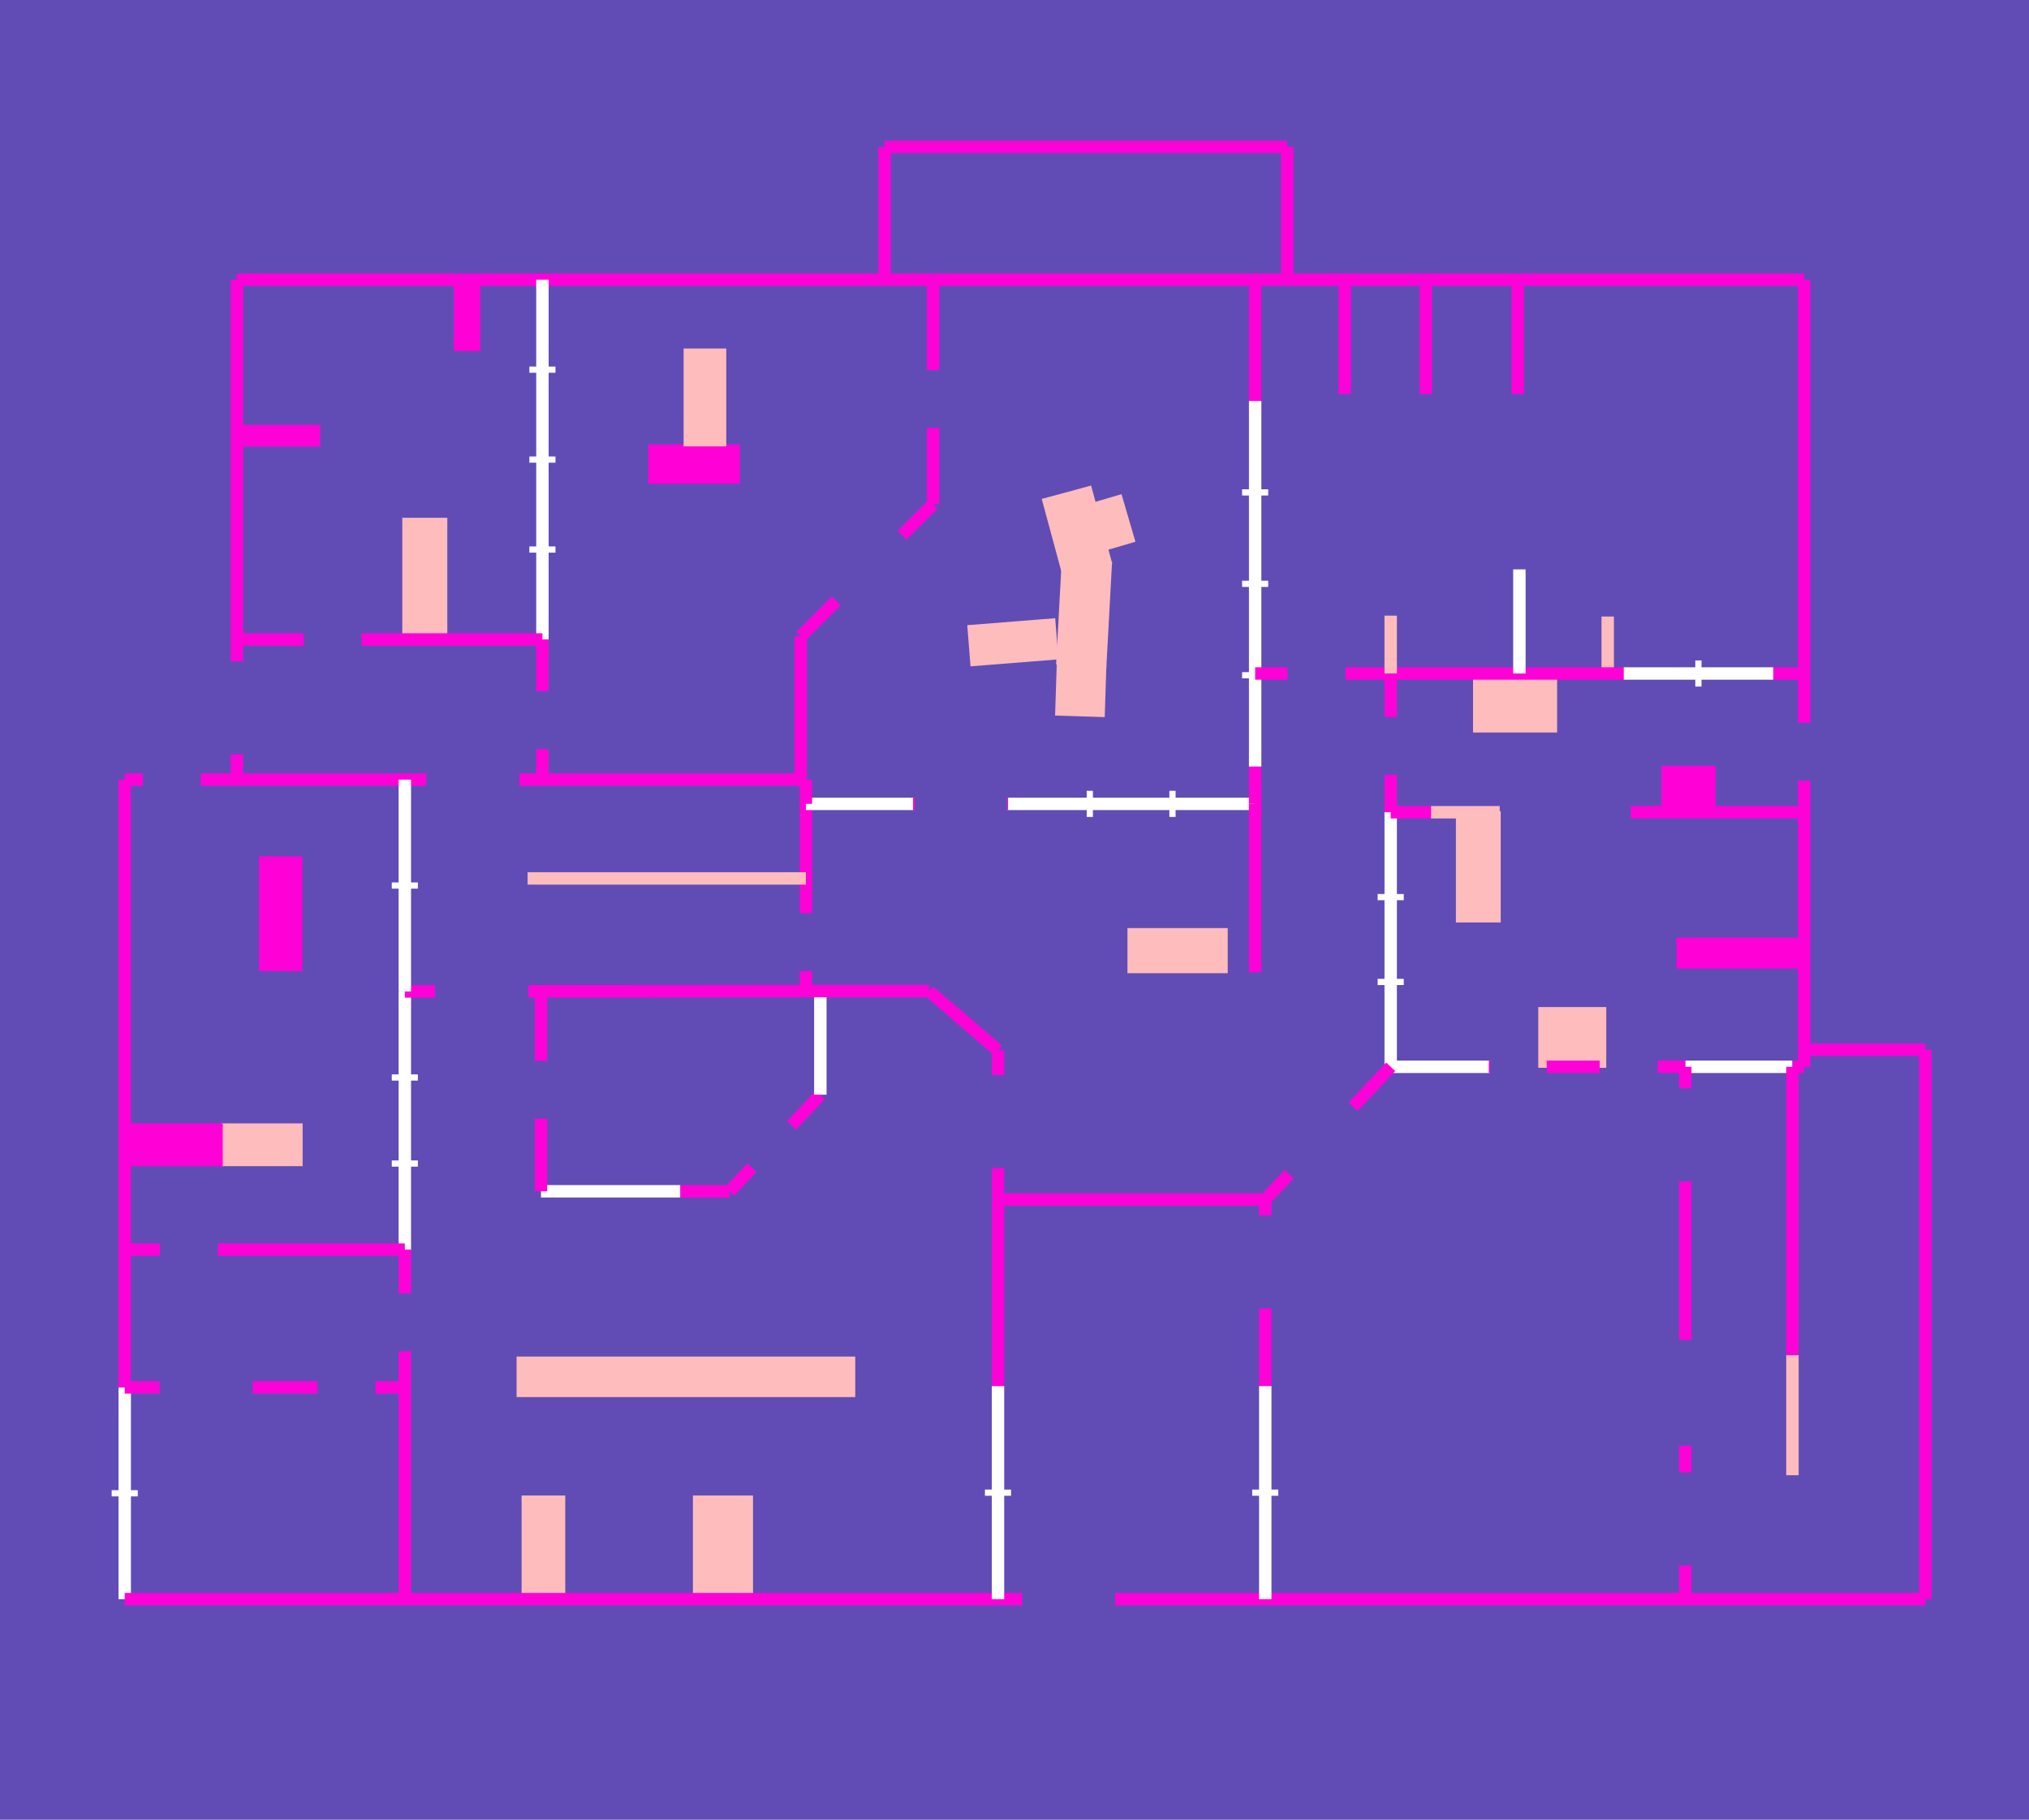
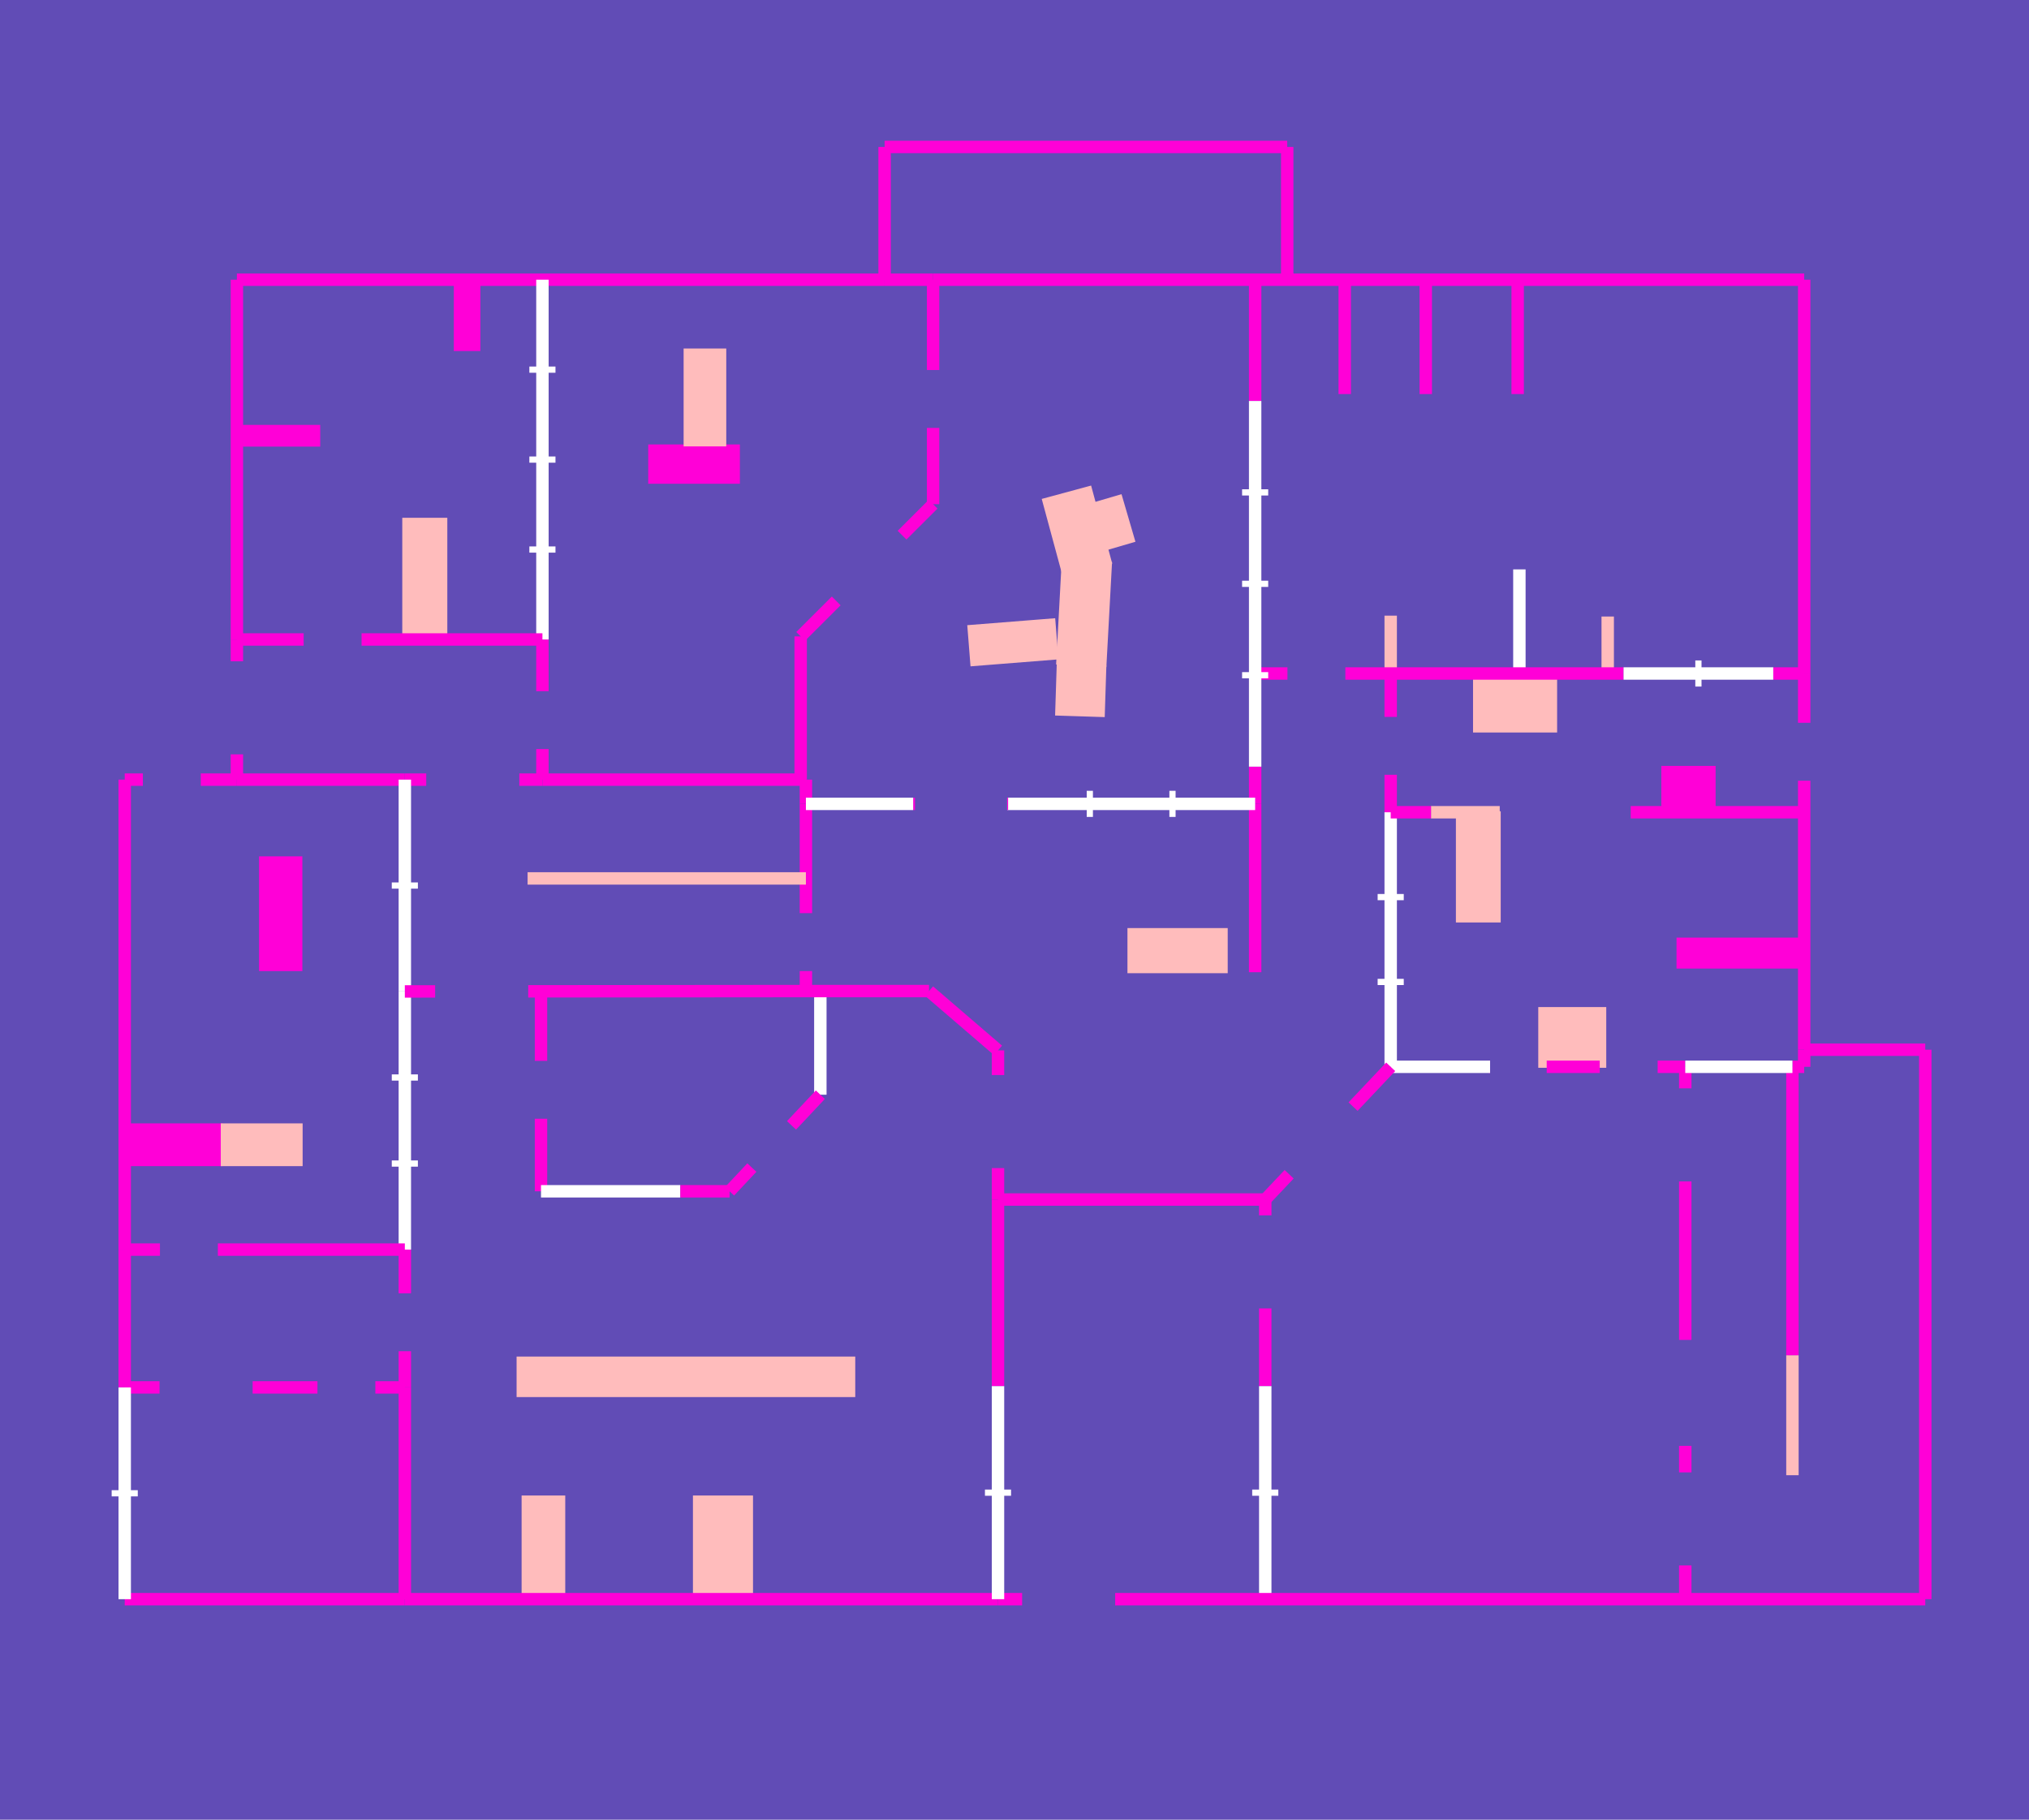
<svg xmlns="http://www.w3.org/2000/svg" viewBox="-377 -377 777 697">
  <rect fill="#614CB6" height="697" width="777" x="-377" y="-377" />
+   <path d="M-4.996,122.172 L-6.187,137.188 L26.738,139.799 L27.929,124.783 z" fill="#FFBCBC" stroke="#FFBCBC" stroke-width="0.75" transform="scale(1, -1)" />
+   <path d="M237.735,-9.118 L212.451,-9.118 L212.451,-31.624 L237.735,-31.624 z" fill="#FFBCBC" stroke="#FFBCBC" stroke-width="0.75" transform="scale(1, -1)" />
+   <path d="M180.909,24.038 L197.318,24.038 L197.318,65.878 L180.909,65.878 z" fill="#FFBCBC" stroke="#FFBCBC" stroke-width="0.75" transform="scale(1, -1)" />
+   <path d="M57.347,169.74 L41.021,164.968 L35.905,182.47 L52.231,187.242 z" fill="#FFBCBC" stroke="#FFBCBC" stroke-width="0.75" transform="scale(1, -1)" />
+   <path d="M-178.797,-142.984 L-49.859,-142.984 L-49.859,-157.753 L-178.797,-157.753 z" fill="#FFBCBC" stroke="#FFBCBC" stroke-width="0.75" transform="scale(1, -1)" />
+   <path d="M-128.392,206.386 L-94.039,206.386 L-94.039,192.075 L-128.392,192.075 z" fill="#FF00D7" stroke="#FF00D7" stroke-width="0.75" transform="scale(1, -1)" />
+   <path d="M-99.254,206.386 L-114.834,206.386 L-114.834,243.13 L-99.254,243.13 z" fill="#FFBCBC" stroke="#FFBCBC" stroke-width="0.75" transform="scale(1, -1)" />
+   <path d="M22.388,185.631 L40.575,190.551 L48.464,161.39 L30.277,156.47 z" fill="#FFBCBC" stroke="#FFBCBC" stroke-width="0.75" transform="scale(1, -1)" />
+   <path d="M-193.416,269.863 L-202.838,269.863 L-202.838,242.925 L-193.416,242.925 z" fill="#FF00D7" stroke="#FF00D7" stroke-width="0.75" transform="scale(1, -1)" />
+   <path d="M48.464,161.39 L46.319,121.838 L27.826,122.841 L29.971,162.393 z" fill="#FFBCBC" stroke="#FFBCBC" stroke-width="0.75" transform="scale(1, -1)" />
+   <path d="M-261.587,5.419 L-277.423,5.419 L-277.423,48.611 L-261.587,48.611 z" fill="#FF00D7" stroke="#FF00D7" stroke-width="0.75" transform="scale(1, -1)" />
+   <path d="M218.917,119.027 L187.47,119.027 L187.47,96.802 L218.917,96.802 z" fill="#FFBCBC" stroke="#FFBCBC" stroke-width="0.75" transform="scale(1, -1)" />
+   <path d="M-286.286,206.316 L-254.744,206.316 L-254.744,213.869 L-286.286,213.869 z" fill="#FF00D7" stroke="#FF00D7" stroke-width="0.75" transform="scale(1, -1)" />
+   <path d="M-160.915,-196.204 L-176.877,-196.204 L-176.877,-235.539 L-160.915,-235.539 z" fill="#FFBCBC" stroke="#FFBCBC" stroke-width="0.75" transform="scale(1, -1)" />
  <path d="M265.394,17.485 L313.915,17.485 L313.915,6.38 L265.394,6.38 z" fill="#FF00D7" stroke="#FF00D7" stroke-width="0.75" transform="scale(1, -1)" />
-   <path d="M-193.416,269.863 L-202.838,269.863 L-202.838,242.925 L-193.416,242.925 z" fill="#FF00D7" stroke="#FF00D7" stroke-width="0.75" transform="scale(1, -1)" />
+   <path d="M55.131,21.139 L92.773,21.139 L92.773,4.603 L55.131,4.603 z" fill="#FFBCBC" stroke="#FFBCBC" stroke-width="0.75" transform="scale(1, -1)" />
  <path d="M259.569,65.878 L279.616,65.878 L279.616,83.256 L259.569,83.256 z" fill="#FF00D7" stroke="#FF00D7" stroke-width="0.75" transform="scale(1, -1)" />
-   <path d="M-128.392,206.386 L-94.039,206.386 L-94.039,192.075 L-128.392,192.075 z" fill="#FF00D7" stroke="#FF00D7" stroke-width="0.75" transform="scale(1, -1)" />
-   <path d="M-4.996,122.172 L-6.187,137.188 L26.738,139.799 L27.929,124.783 z" fill="#FFBCBC" stroke="#FFBCBC" stroke-width="0.75" transform="scale(1, -1)" />
-   <path d="M218.917,119.027 L187.47,119.027 L187.47,96.802 L218.917,96.802 z" fill="#FFBCBC" stroke="#FFBCBC" stroke-width="0.75" transform="scale(1, -1)" />
-   <path d="M-89.014,-196.204 L-111.264,-196.204 L-111.264,-235.539 L-89.014,-235.539 z" fill="#FFBCBC" stroke="#FFBCBC" stroke-width="0.75" transform="scale(1, -1)" />
-   <path d="M-292.08,-53.668 L-261.484,-53.668 L-261.484,-69.298 L-292.08,-69.298 z" fill="#FFBCBC" stroke="#FFBCBC" stroke-width="0.75" transform="scale(1, -1)" />
-   <path d="M-178.797,-142.984 L-49.859,-142.984 L-49.859,-157.753 L-178.797,-157.753 z" fill="#FFBCBC" stroke="#FFBCBC" stroke-width="0.75" transform="scale(1, -1)" />
-   <path d="M-286.286,206.316 L-254.744,206.316 L-254.744,213.869 L-286.286,213.869 z" fill="#FF00D7" stroke="#FF00D7" stroke-width="0.75" transform="scale(1, -1)" />
  <path d="M-329.237,-69.298 L-292.08,-69.298 L-292.08,-53.668 L-329.237,-53.668 z" fill="#FF00D7" stroke="#FF00D7" stroke-width="0.75" transform="scale(1, -1)" />
  <path d="M-222.576,132.058 L-206.076,132.058 L-206.076,178.293 L-222.576,178.293 z" fill="#FFBCBC" stroke="#FFBCBC" stroke-width="0.75" transform="scale(1, -1)" />
-   <path d="M-261.587,5.419 L-277.423,5.419 L-277.423,48.611 L-261.587,48.611 z" fill="#FF00D7" stroke="#FF00D7" stroke-width="0.75" transform="scale(1, -1)" />
-   <path d="M-99.254,206.386 L-114.834,206.386 L-114.834,243.13 L-99.254,243.13 z" fill="#FFBCBC" stroke="#FFBCBC" stroke-width="0.75" transform="scale(1, -1)" />
-   <path d="M237.735,-9.118 L212.451,-9.118 L212.451,-31.624 L237.735,-31.624 z" fill="#FFBCBC" stroke="#FFBCBC" stroke-width="0.75" transform="scale(1, -1)" />
+   <path d="M-89.014,-196.204 L-111.264,-196.204 L-111.264,-235.539 L-89.014,-235.539 z" fill="#FFBCBC" stroke="#FFBCBC" stroke-width="0.75" transform="scale(1, -1)" />
  <path d="M27.433,103.294 L28.047,122.436 L46.298,121.851 L45.685,102.709 z" fill="#FFBCBC" stroke="#FFBCBC" stroke-width="0.75" transform="scale(1, -1)" />
-   <path d="M55.131,21.139 L92.773,21.139 L92.773,4.603 L55.131,4.603 z" fill="#FFBCBC" stroke="#FFBCBC" stroke-width="0.75" transform="scale(1, -1)" />
-   <path d="M48.464,161.39 L46.319,121.838 L27.826,122.841 L29.971,162.393 z" fill="#FFBCBC" stroke="#FFBCBC" stroke-width="0.75" transform="scale(1, -1)" />
-   <path d="M180.909,24.038 L197.318,24.038 L197.318,65.878 L180.909,65.878 z" fill="#FFBCBC" stroke="#FFBCBC" stroke-width="0.75" transform="scale(1, -1)" />
-   <path d="M-160.915,-196.204 L-176.877,-196.204 L-176.877,-235.539 L-160.915,-235.539 z" fill="#FFBCBC" stroke="#FFBCBC" stroke-width="0.75" transform="scale(1, -1)" />
-   <path d="M57.347,169.74 L41.021,164.968 L35.905,182.47 L52.231,187.242 z" fill="#FFBCBC" stroke="#FFBCBC" stroke-width="0.75" transform="scale(1, -1)" />
-   <path d="M22.388,185.631 L40.575,190.551 L48.464,161.39 L30.277,156.47 z" fill="#FFBCBC" stroke="#FFBCBC" stroke-width="0.75" transform="scale(1, -1)" />
+   <path d="M-292.08,-53.668 L-261.484,-53.668 L-261.484,-69.298 L-292.08,-69.298 z" fill="#FFBCBC" stroke="#FFBCBC" stroke-width="0.75" transform="scale(1, -1)" />
+   <path d="M-169.279,132.058 L-169.279,112.259 z" fill="none" stroke="#FF00D7" stroke-width="4.752" transform="scale(1, -1)" />
+   <path d="M-169.279,90.081 L-169.279,78.373 z" fill="none" stroke="#FF00D7" stroke-width="4.752" transform="scale(1, -1)" />
+   <path d="M-70.386,133.239 L-56.777,146.827 z" fill="none" stroke="#FF00D7" stroke-width="4.752" transform="scale(1, -1)" />
+   <path d="M-31.553,172.011 L-19.669,183.876 z" fill="none" stroke="#FF00D7" stroke-width="4.752" transform="scale(1, -1)" />
+   <path d="M302.063,119.027 L313.915,119.027 z" fill="none" stroke="#FF00D7" stroke-width="4.752" transform="scale(1, -1)" />
+   <path d="M103.656,69.09 L103.656,83.346 z" fill="none" stroke="#FF00D7" stroke-width="4.752" transform="scale(1, -1)" />
+   <path d="M-38.241,320.713 L-38.241,269.863 z" fill="none" stroke="#FF00D7" stroke-width="4.752" transform="scale(1, -1)" />
+   <path d="M155.563,-31.624 L155.563,65.878 z" fill="none" stroke="#FFFFFF" stroke-width="4.752" transform="scale(1, -1)" />
+   <path d="M160.563,0.877 L150.563,0.877 z" fill="none" stroke="#FFFFFF" stroke-width="2.376" transform="scale(1, -1)" />
+   <path d="M160.563,33.377 L150.563,33.377 z" fill="none" stroke="#FFFFFF" stroke-width="2.376" transform="scale(1, -1)" />
  <path d="M197.318,65.878 L170.991,65.878 z" fill="none" stroke="#FFBCBC" stroke-width="4.752" transform="scale(1, -1)" />
-   <path d="M-70.386,78.373 L-68.382,78.373 z" fill="none" stroke="#FF00D7" stroke-width="4.752" transform="scale(1, -1)" />
-   <path d="M360.278,-235.539 L50.06,-235.539 z" fill="none" stroke="#FF00D7" stroke-width="4.752" transform="scale(1, -1)" />
-   <path d="M14.417,-235.539 L5.182,-235.539 z" fill="none" stroke="#FF00D7" stroke-width="4.752" transform="scale(1, -1)" />
-   <path d="M-169.825,-79.306 L-116.455,-79.306 z" fill="none" stroke="#FFFFFF" stroke-width="4.752" transform="scale(1, -1)" />
-   <path d="M313.915,119.027 L313.915,100.145 z" fill="none" stroke="#FF00D7" stroke-width="4.752" transform="scale(1, -1)" />
-   <path d="M313.915,77.967 L313.915,-25.081 z" fill="none" stroke="#FF00D7" stroke-width="4.752" transform="scale(1, -1)" />
-   <path d="M313.915,269.863 L115.932,269.863 z" fill="none" stroke="#FF00D7" stroke-width="4.752" transform="scale(1, -1)" />
-   <path d="M-38.241,269.863 L-286.286,269.863 z" fill="none" stroke="#FF00D7" stroke-width="4.752" transform="scale(1, -1)" />
-   <path d="M302.063,119.027 L313.915,119.027 z" fill="none" stroke="#FF00D7" stroke-width="4.752" transform="scale(1, -1)" />
+   <path d="M-329.237,-235.539 L-221.969,-235.539 z" fill="none" stroke="#FF00D7" stroke-width="4.752" transform="scale(1, -1)" />
+   <path d="M-221.969,78.373 L-286.286,78.373 z" fill="none" stroke="#FF00D7" stroke-width="4.752" transform="scale(1, -1)" />
+   <path d="M5.182,-82.46 L5.182,-70.421 z" fill="none" stroke="#FF00D7" stroke-width="4.752" transform="scale(1, -1)" />
+   <path d="M5.182,-34.778 L5.182,-25.327 z" fill="none" stroke="#FF00D7" stroke-width="4.752" transform="scale(1, -1)" />
+   <path d="M-169.825,-2.759 L-169.825,-29.345 z" fill="none" stroke="#FF00D7" stroke-width="4.752" transform="scale(1, -1)" />
+   <path d="M-169.825,-51.523 L-169.825,-79.306 z" fill="none" stroke="#FF00D7" stroke-width="4.752" transform="scale(1, -1)" />
+   <path d="M268.367,-31.624 L257.789,-31.624 z" fill="none" stroke="#FF00D7" stroke-width="4.752" transform="scale(1, -1)" />
+   <path d="M235.611,-31.624 L215.309,-31.624 z" fill="none" stroke="#FF00D7" stroke-width="4.752" transform="scale(1, -1)" />
+   <path d="M193.131,-31.624 L193.621,-31.624 z" fill="none" stroke="#FF00D7" stroke-width="4.752" transform="scale(1, -1)" />
+   <path d="M-70.386,78.373 L-169.279,78.373 z" fill="none" stroke="#FF00D7" stroke-width="4.752" transform="scale(1, -1)" />
+   <path d="M-329.237,78.373 L-329.237,-101.643 z" fill="none" stroke="#FF00D7" stroke-width="4.752" transform="scale(1, -1)" />
+   <path d="M-38.241,320.713 L115.932,320.713 z" fill="none" stroke="#FF00D7" stroke-width="4.752" transform="scale(1, -1)" />
+   <path d="M115.932,269.863 L-19.669,269.863 z" fill="none" stroke="#FF00D7" stroke-width="4.752" transform="scale(1, -1)" />
  <path d="M107.528,-82.46 L107.528,-88.522 z" fill="none" stroke="#FF00D7" stroke-width="4.752" transform="scale(1, -1)" />
  <path d="M107.528,-124.165 L107.528,-153.95 z" fill="none" stroke="#FF00D7" stroke-width="4.752" transform="scale(1, -1)" />
-   <path d="M-70.386,133.239 L-70.386,78.373 z" fill="none" stroke="#FF00D7" stroke-width="4.752" transform="scale(1, -1)" />
-   <path d="M5.182,-82.46 L5.182,-70.421 z" fill="none" stroke="#FF00D7" stroke-width="4.752" transform="scale(1, -1)" />
-   <path d="M5.182,-34.778 L5.182,-25.327 z" fill="none" stroke="#FF00D7" stroke-width="4.752" transform="scale(1, -1)" />
-   <path d="M268.367,-176.816 L268.367,-186.977 z" fill="none" stroke="#FF00D7" stroke-width="4.752" transform="scale(1, -1)" />
-   <path d="M268.367,-222.621 L268.367,-235.539 z" fill="none" stroke="#FF00D7" stroke-width="4.752" transform="scale(1, -1)" />
+   <path d="M115.932,320.713 L115.932,269.863 z" fill="none" stroke="#FF00D7" stroke-width="4.752" transform="scale(1, -1)" />
+   <path d="M168.991,226.063 L168.991,269.863 z" fill="none" stroke="#FF00D7" stroke-width="4.752" transform="scale(1, -1)" />
+   <path d="M-68.382,69.09 L-68.382,27.23 z" fill="none" stroke="#FF00D7" stroke-width="4.752" transform="scale(1, -1)" />
+   <path d="M-68.382,5.052 L-68.382,-2.617 z" fill="none" stroke="#FF00D7" stroke-width="4.752" transform="scale(1, -1)" />
+   <path d="M-38.241,269.863 L-286.286,269.863 z" fill="none" stroke="#FF00D7" stroke-width="4.752" transform="scale(1, -1)" />
+   <path d="M-286.286,78.373 L-300.112,78.373 z" fill="none" stroke="#FF00D7" stroke-width="4.752" transform="scale(1, -1)" />
+   <path d="M-322.29,78.373 L-329.237,78.373 z" fill="none" stroke="#FF00D7" stroke-width="4.752" transform="scale(1, -1)" />
+   <path d="M-221.969,-154.427 L-221.969,-140.566 z" fill="none" stroke="#FF00D7" stroke-width="4.752" transform="scale(1, -1)" />
+   <path d="M-221.969,-118.388 L-221.969,-101.643 z" fill="none" stroke="#FF00D7" stroke-width="4.752" transform="scale(1, -1)" />
+   <path d="M-169.279,78.373 L-178.127,78.373 z" fill="none" stroke="#FF00D7" stroke-width="4.752" transform="scale(1, -1)" />
+   <path d="M-213.77,78.373 L-221.969,78.373 z" fill="none" stroke="#FF00D7" stroke-width="4.752" transform="scale(1, -1)" />
+   <path d="M193.621,-31.624 L155.563,-31.624 z" fill="none" stroke="#FFFFFF" stroke-width="4.752" transform="scale(1, -1)" />
  <path d="M-169.279,269.863 L-169.279,132.058 z" fill="none" stroke="#FFFFFF" stroke-width="4.752" transform="scale(1, -1)" />
  <path d="M-174.279,235.412 L-164.279,235.412 z" fill="none" stroke="#FFFFFF" stroke-width="2.376" transform="scale(1, -1)" />
  <path d="M-174.279,200.961 L-164.279,200.961 z" fill="none" stroke="#FFFFFF" stroke-width="2.376" transform="scale(1, -1)" />
  <path d="M-174.279,166.51 L-164.279,166.51 z" fill="none" stroke="#FFFFFF" stroke-width="2.376" transform="scale(1, -1)" />
-   <path d="M103.656,269.863 L103.656,223.411 z" fill="none" stroke="#FF00D7" stroke-width="4.752" transform="scale(1, -1)" />
-   <path d="M-68.382,69.09 L-68.382,27.23 z" fill="none" stroke="#FF00D7" stroke-width="4.752" transform="scale(1, -1)" />
-   <path d="M-68.382,5.052 L-68.382,-2.617 z" fill="none" stroke="#FF00D7" stroke-width="4.752" transform="scale(1, -1)" />
-   <path d="M193.621,-31.624 L155.563,-31.624 z" fill="none" stroke="#FFFFFF" stroke-width="4.752" transform="scale(1, -1)" />
-   <path d="M155.563,-31.624 L155.563,65.878 z" fill="none" stroke="#FFFFFF" stroke-width="4.752" transform="scale(1, -1)" />
-   <path d="M160.563,0.877 L150.563,0.877 z" fill="none" stroke="#FFFFFF" stroke-width="2.376" transform="scale(1, -1)" />
-   <path d="M160.563,33.377 L150.563,33.377 z" fill="none" stroke="#FFFFFF" stroke-width="2.376" transform="scale(1, -1)" />
-   <path d="M309.407,-31.624 L268.367,-31.624 z" fill="none" stroke="#FFFFFF" stroke-width="4.752" transform="scale(1, -1)" />
-   <path d="M313.915,-25.081 L360.278,-25.081 z" fill="none" stroke="#FF00D7" stroke-width="4.752" transform="scale(1, -1)" />
+   <path d="M103.656,4.603 L103.656,69.09 z" fill="none" stroke="#FF00D7" stroke-width="4.752" transform="scale(1, -1)" />
+   <path d="M313.915,-25.081 L313.915,-31.624 z" fill="none" stroke="#FF00D7" stroke-width="4.752" transform="scale(1, -1)" />
+   <path d="M-169.825,-79.306 L-116.455,-79.306 z" fill="none" stroke="#FFFFFF" stroke-width="4.752" transform="scale(1, -1)" />
+   <path d="M107.528,-153.95 L107.528,-235.539 z" fill="none" stroke="#FFFFFF" stroke-width="4.752" transform="scale(1, -1)" />
+   <path d="M102.528,-194.744 L112.528,-194.744 z" fill="none" stroke="#FFFFFF" stroke-width="2.376" transform="scale(1, -1)" />
+   <path d="M360.278,-235.539 L50.06,-235.539 z" fill="none" stroke="#FF00D7" stroke-width="4.752" transform="scale(1, -1)" />
+   <path d="M14.417,-235.539 L5.182,-235.539 z" fill="none" stroke="#FF00D7" stroke-width="4.752" transform="scale(1, -1)" />
+   <path d="M204.845,158.904 L204.845,119.027 z" fill="none" stroke="#FFFFFF" stroke-width="4.752" transform="scale(1, -1)" />
+   <path d="M-221.969,-235.539 L5.182,-235.539 z" fill="none" stroke="#FF00D7" stroke-width="4.752" transform="scale(1, -1)" />
+   <path d="M-329.237,-154.427 L-315.902,-154.427 z" fill="none" stroke="#FF00D7" stroke-width="4.752" transform="scale(1, -1)" />
+   <path d="M-280.258,-154.427 L-255.436,-154.427 z" fill="none" stroke="#FF00D7" stroke-width="4.752" transform="scale(1, -1)" />
+   <path d="M-233.258,-154.427 L-221.969,-154.427 z" fill="none" stroke="#FF00D7" stroke-width="4.752" transform="scale(1, -1)" />
+   <path d="M313.915,119.027 L313.915,100.145 z" fill="none" stroke="#FF00D7" stroke-width="4.752" transform="scale(1, -1)" />
+   <path d="M313.915,77.967 L313.915,-25.081 z" fill="none" stroke="#FF00D7" stroke-width="4.752" transform="scale(1, -1)" />
+   <path d="M-62.85,-2.617 L-62.85,-42.309 z" fill="none" stroke="#FFFFFF" stroke-width="4.752" transform="scale(1, -1)" />
  <path d="M-221.969,-101.643 L-221.969,-2.759 z" fill="none" stroke="#FFFFFF" stroke-width="4.752" transform="scale(1, -1)" />
  <path d="M-216.969,-68.682 L-226.969,-68.682 z" fill="none" stroke="#FFFFFF" stroke-width="2.376" transform="scale(1, -1)" />
  <path d="M-216.969,-35.72 L-226.969,-35.72 z" fill="none" stroke="#FFFFFF" stroke-width="2.376" transform="scale(1, -1)" />
+   <path d="M155.563,141.184 L155.563,119.027 z" fill="none" stroke="#FFBCBC" stroke-width="4.752" transform="scale(1, -1)" />
+   <path d="M204.186,269.863 L204.186,226.063 z" fill="none" stroke="#FF00D7" stroke-width="4.752" transform="scale(1, -1)" />
+   <path d="M-221.969,-2.759 L-221.969,78.373 z" fill="none" stroke="#FFFFFF" stroke-width="4.752" transform="scale(1, -1)" />
+   <path d="M-216.969,37.807 L-226.969,37.807 z" fill="none" stroke="#FFFFFF" stroke-width="2.376" transform="scale(1, -1)" />
+   <path d="M-21.237,-2.617 L-68.382,-2.617 z" fill="none" stroke="#FF00D7" stroke-width="4.752" transform="scale(1, -1)" />
+   <path d="M-70.386,133.239 L-70.386,78.373 z" fill="none" stroke="#FF00D7" stroke-width="4.752" transform="scale(1, -1)" />
+   <path d="M247.474,65.878 L313.915,65.878 z" fill="none" stroke="#FF00D7" stroke-width="4.752" transform="scale(1, -1)" />
+   <path d="M-329.237,-101.643 L-329.237,-154.427 z" fill="none" stroke="#FF00D7" stroke-width="4.752" transform="scale(1, -1)" />
+   <path d="M-329.237,-235.539 L-329.237,-154.427 z" fill="none" stroke="#FFFFFF" stroke-width="4.752" transform="scale(1, -1)" />
+   <path d="M-324.237,-194.983 L-334.237,-194.983 z" fill="none" stroke="#FFFFFF" stroke-width="2.376" transform="scale(1, -1)" />
+   <path d="M-221.969,-101.643 L-293.573,-101.643 z" fill="none" stroke="#FF00D7" stroke-width="4.752" transform="scale(1, -1)" />
+   <path d="M-315.751,-101.643 L-329.237,-101.643 z" fill="none" stroke="#FF00D7" stroke-width="4.752" transform="scale(1, -1)" />
+   <path d="M-286.286,78.373 L-286.286,88.059 z" fill="none" stroke="#FF00D7" stroke-width="4.752" transform="scale(1, -1)" />
+   <path d="M-286.286,123.702 L-286.286,132.058 z" fill="none" stroke="#FF00D7" stroke-width="4.752" transform="scale(1, -1)" />
+   <path d="M360.278,-235.539 L360.278,-25.081 z" fill="none" stroke="#FF00D7" stroke-width="4.752" transform="scale(1, -1)" />
+   <path d="M-286.286,132.058 L-260.717,132.058 z" fill="none" stroke="#FF00D7" stroke-width="4.752" transform="scale(1, -1)" />
+   <path d="M-238.539,132.058 L-169.279,132.058 z" fill="none" stroke="#FF00D7" stroke-width="4.752" transform="scale(1, -1)" />
+   <path d="M238.669,119.027 L238.669,140.852 z" fill="none" stroke="#FFBCBC" stroke-width="4.752" transform="scale(1, -1)" />
+   <path d="M107.528,-82.46 L5.182,-82.46 z" fill="none" stroke="#FF00D7" stroke-width="4.752" transform="scale(1, -1)" />
+   <path d="M313.915,-31.624 L309.407,-31.624 z" fill="none" stroke="#FF00D7" stroke-width="4.752" transform="scale(1, -1)" />
+   <path d="M103.656,269.863 L103.656,223.411 z" fill="none" stroke="#FF00D7" stroke-width="4.752" transform="scale(1, -1)" />
+   <path d="M-97.608,-79.306 L-89.074,-70.222 z" fill="none" stroke="#FF00D7" stroke-width="4.752" transform="scale(1, -1)" />
+   <path d="M-73.889,-54.059 L-62.85,-42.309 z" fill="none" stroke="#FF00D7" stroke-width="4.752" transform="scale(1, -1)" />
+   <path d="M-68.382,78.373 L-68.382,69.09 z" fill="none" stroke="#FF00D7" stroke-width="4.752" transform="scale(1, -1)" />
+   <path d="M313.915,269.863 L115.932,269.863 z" fill="none" stroke="#FF00D7" stroke-width="4.752" transform="scale(1, -1)" />
+   <path d="M155.563,119.027 L155.563,102.406 z" fill="none" stroke="#FF00D7" stroke-width="4.752" transform="scale(1, -1)" />
+   <path d="M155.563,80.228 L155.563,65.878 z" fill="none" stroke="#FF00D7" stroke-width="4.752" transform="scale(1, -1)" />
+   <path d="M137.963,269.863 L137.963,226.063 z" fill="none" stroke="#FF00D7" stroke-width="4.752" transform="scale(1, -1)" />
  <path d="M8.687,69.09 L103.656,69.09 z" fill="none" stroke="#FFFFFF" stroke-width="4.752" transform="scale(1, -1)" />
  <path d="M40.344,64.09 L40.344,74.09 z" fill="none" stroke="#FFFFFF" stroke-width="2.376" transform="scale(1, -1)" />
  <path d="M72,64.09 L72,74.09 z" fill="none" stroke="#FFFFFF" stroke-width="2.376" transform="scale(1, -1)" />
-   <path d="M-329.237,-235.539 L-329.237,-154.427 z" fill="none" stroke="#FFFFFF" stroke-width="4.752" transform="scale(1, -1)" />
-   <path d="M-324.237,-194.983 L-334.237,-194.983 z" fill="none" stroke="#FFFFFF" stroke-width="2.376" transform="scale(1, -1)" />
+   <path d="M309.407,-188.064 L309.407,-142.095 z" fill="none" stroke="#FFBCBC" stroke-width="4.752" transform="scale(1, -1)" />
+   <path d="M8.687,69.09 L9.055,69.09 z" fill="none" stroke="#FF00D7" stroke-width="4.752" transform="scale(1, -1)" />
+   <path d="M-26.589,69.09 L-27.305,69.09 z" fill="none" stroke="#FF00D7" stroke-width="4.752" transform="scale(1, -1)" />
+   <path d="M103.656,119.027 L116.024,119.027 z" fill="none" stroke="#FF00D7" stroke-width="4.752" transform="scale(1, -1)" />
+   <path d="M138.202,119.027 L244.74,119.027 z" fill="none" stroke="#FF00D7" stroke-width="4.752" transform="scale(1, -1)" />
+   <path d="M313.915,119.027 L313.915,269.863 z" fill="none" stroke="#FF00D7" stroke-width="4.752" transform="scale(1, -1)" />
+   <path d="M-221.969,-235.539 L-221.969,-154.427 z" fill="none" stroke="#FF00D7" stroke-width="4.752" transform="scale(1, -1)" />
+   <path d="M-70.386,78.373 L-68.382,78.373 z" fill="none" stroke="#FF00D7" stroke-width="4.752" transform="scale(1, -1)" />
+   <path d="M-286.286,269.863 L-286.286,132.058 z" fill="none" stroke="#FF00D7" stroke-width="4.752" transform="scale(1, -1)" />
  <path d="M-27.305,69.09 L-68.382,69.09 z" fill="none" stroke="#FFFFFF" stroke-width="4.752" transform="scale(1, -1)" />
-   <path d="M115.932,269.863 L-19.669,269.863 z" fill="none" stroke="#FF00D7" stroke-width="4.752" transform="scale(1, -1)" />
-   <path d="M238.669,119.027 L238.669,140.852 z" fill="none" stroke="#FFBCBC" stroke-width="4.752" transform="scale(1, -1)" />
-   <path d="M-97.608,-79.306 L-89.074,-70.222 z" fill="none" stroke="#FF00D7" stroke-width="4.752" transform="scale(1, -1)" />
-   <path d="M-73.889,-54.059 L-62.85,-42.309 z" fill="none" stroke="#FF00D7" stroke-width="4.752" transform="scale(1, -1)" />
-   <path d="M-221.969,-235.539 L-221.969,-154.427 z" fill="none" stroke="#FF00D7" stroke-width="4.752" transform="scale(1, -1)" />
-   <path d="M-169.279,132.058 L-169.279,112.259 z" fill="none" stroke="#FF00D7" stroke-width="4.752" transform="scale(1, -1)" />
-   <path d="M-169.279,90.081 L-169.279,78.373 z" fill="none" stroke="#FF00D7" stroke-width="4.752" transform="scale(1, -1)" />
-   <path d="M268.367,-31.624 L257.789,-31.624 z" fill="none" stroke="#FF00D7" stroke-width="4.752" transform="scale(1, -1)" />
-   <path d="M235.611,-31.624 L215.309,-31.624 z" fill="none" stroke="#FF00D7" stroke-width="4.752" transform="scale(1, -1)" />
-   <path d="M193.131,-31.624 L193.621,-31.624 z" fill="none" stroke="#FF00D7" stroke-width="4.752" transform="scale(1, -1)" />
-   <path d="M-19.669,183.876 L-19.669,213.09 z" fill="none" stroke="#FF00D7" stroke-width="4.752" transform="scale(1, -1)" />
-   <path d="M-19.669,235.268 L-19.669,269.863 z" fill="none" stroke="#FF00D7" stroke-width="4.752" transform="scale(1, -1)" />
-   <path d="M309.407,-142.095 L309.407,-31.624 z" fill="none" stroke="#FF00D7" stroke-width="4.752" transform="scale(1, -1)" />
-   <path d="M107.528,-153.95 L107.528,-235.539 z" fill="none" stroke="#FFFFFF" stroke-width="4.752" transform="scale(1, -1)" />
-   <path d="M102.528,-194.744 L112.528,-194.744 z" fill="none" stroke="#FFFFFF" stroke-width="2.376" transform="scale(1, -1)" />
-   <path d="M103.656,4.603 L103.656,69.09 z" fill="none" stroke="#FF00D7" stroke-width="4.752" transform="scale(1, -1)" />
-   <path d="M-62.85,-2.617 L-62.85,-42.309 z" fill="none" stroke="#FFFFFF" stroke-width="4.752" transform="scale(1, -1)" />
-   <path d="M-68.382,78.373 L-68.382,69.09 z" fill="none" stroke="#FF00D7" stroke-width="4.752" transform="scale(1, -1)" />
-   <path d="M-221.969,-235.539 L5.182,-235.539 z" fill="none" stroke="#FF00D7" stroke-width="4.752" transform="scale(1, -1)" />
-   <path d="M-19.669,269.863 L-38.241,269.863 z" fill="none" stroke="#FF00D7" stroke-width="4.752" transform="scale(1, -1)" />
-   <path d="M-169.279,78.373 L-178.127,78.373 z" fill="none" stroke="#FF00D7" stroke-width="4.752" transform="scale(1, -1)" />
-   <path d="M-213.77,78.373 L-221.969,78.373 z" fill="none" stroke="#FF00D7" stroke-width="4.752" transform="scale(1, -1)" />
-   <path d="M-286.286,132.058 L-260.717,132.058 z" fill="none" stroke="#FF00D7" stroke-width="4.752" transform="scale(1, -1)" />
-   <path d="M-238.539,132.058 L-169.279,132.058 z" fill="none" stroke="#FF00D7" stroke-width="4.752" transform="scale(1, -1)" />
-   <path d="M-221.969,-154.427 L-221.969,-140.566 z" fill="none" stroke="#FF00D7" stroke-width="4.752" transform="scale(1, -1)" />
-   <path d="M-221.969,-118.388 L-221.969,-101.643 z" fill="none" stroke="#FF00D7" stroke-width="4.752" transform="scale(1, -1)" />
-   <path d="M-21.237,-2.617 L-68.382,-2.617 z" fill="none" stroke="#FF00D7" stroke-width="4.752" transform="scale(1, -1)" />
+   <path d="M5.182,-25.327 L-21.237,-2.617 z" fill="none" stroke="#FF00D7" stroke-width="4.752" transform="scale(1, -1)" />
+   <path d="M313.915,-25.081 L360.278,-25.081 z" fill="none" stroke="#FF00D7" stroke-width="4.752" transform="scale(1, -1)" />
+   <path d="M-221.969,-2.759 L-210.368,-2.748 z" fill="none" stroke="#FF00D7" stroke-width="4.752" transform="scale(1, -1)" />
+   <path d="M-174.724,-2.715 L-68.382,-2.617 z" fill="none" stroke="#FF00D7" stroke-width="4.752" transform="scale(1, -1)" />
+   <path d="M5.182,-82.46 L5.182,-153.95 z" fill="none" stroke="#FF00D7" stroke-width="4.752" transform="scale(1, -1)" />
+   <path d="M155.563,-31.624 L141.153,-46.874 z" fill="none" stroke="#FF00D7" stroke-width="4.752" transform="scale(1, -1)" />
+   <path d="M116.673,-72.782 L107.528,-82.46 z" fill="none" stroke="#FF00D7" stroke-width="4.752" transform="scale(1, -1)" />
+   <path d="M155.563,65.878 L170.991,65.878 z" fill="none" stroke="#FF00D7" stroke-width="4.752" transform="scale(1, -1)" />
+   <path d="M268.367,-176.816 L268.367,-186.977 z" fill="none" stroke="#FF00D7" stroke-width="4.752" transform="scale(1, -1)" />
+   <path d="M268.367,-222.621 L268.367,-235.539 z" fill="none" stroke="#FF00D7" stroke-width="4.752" transform="scale(1, -1)" />
  <path d="M103.656,223.411 L103.656,83.346 z" fill="none" stroke="#FFFFFF" stroke-width="4.752" transform="scale(1, -1)" />
  <path d="M98.656,188.395 L108.656,188.395 z" fill="none" stroke="#FFFFFF" stroke-width="2.376" transform="scale(1, -1)" />
  <path d="M98.656,153.378 L108.656,153.378 z" fill="none" stroke="#FFFFFF" stroke-width="2.376" transform="scale(1, -1)" />
  <path d="M98.656,118.362 L108.656,118.362 z" fill="none" stroke="#FFFFFF" stroke-width="2.376" transform="scale(1, -1)" />
-   <path d="M-169.825,-2.759 L-169.825,-29.345 z" fill="none" stroke="#FF00D7" stroke-width="4.752" transform="scale(1, -1)" />
-   <path d="M-169.825,-51.523 L-169.825,-79.306 z" fill="none" stroke="#FF00D7" stroke-width="4.752" transform="scale(1, -1)" />
-   <path d="M168.991,226.063 L168.991,269.863 z" fill="none" stroke="#FF00D7" stroke-width="4.752" transform="scale(1, -1)" />
+   <path d="M268.367,-31.624 L268.367,-39.88 z" fill="none" stroke="#FF00D7" stroke-width="4.752" transform="scale(1, -1)" />
+   <path d="M268.367,-75.524 L268.367,-136.231 z" fill="none" stroke="#FF00D7" stroke-width="4.752" transform="scale(1, -1)" />
+   <path d="M-174.962,40.534 L-68.382,40.534 z" fill="none" stroke="#FFBCBC" stroke-width="4.752" transform="scale(1, -1)" />
+   <path d="M-19.669,269.863 L-38.241,269.863 z" fill="none" stroke="#FF00D7" stroke-width="4.752" transform="scale(1, -1)" />
+   <path d="M-116.455,-79.306 L-97.608,-79.306 z" fill="none" stroke="#FF00D7" stroke-width="4.752" transform="scale(1, -1)" />
+   <path d="M309.407,-142.095 L309.407,-31.624 z" fill="none" stroke="#FF00D7" stroke-width="4.752" transform="scale(1, -1)" />
+   <path d="M-19.669,183.876 L-19.669,213.09 z" fill="none" stroke="#FF00D7" stroke-width="4.752" transform="scale(1, -1)" />
+   <path d="M-19.669,235.268 L-19.669,269.863 z" fill="none" stroke="#FF00D7" stroke-width="4.752" transform="scale(1, -1)" />
+   <path d="M5.182,-153.95 L5.182,-235.539 z" fill="none" stroke="#FFFFFF" stroke-width="4.752" transform="scale(1, -1)" />
+   <path d="M0.182,-194.744 L10.182,-194.744 z" fill="none" stroke="#FFFFFF" stroke-width="2.376" transform="scale(1, -1)" />
  <path d="M244.74,119.027 L302.063,119.027 z" fill="none" stroke="#FFFFFF" stroke-width="4.752" transform="scale(1, -1)" />
  <path d="M273.401,114.027 L273.401,124.027 z" fill="none" stroke="#FFFFFF" stroke-width="2.376" transform="scale(1, -1)" />
-   <path d="M107.528,-82.46 L5.182,-82.46 z" fill="none" stroke="#FF00D7" stroke-width="4.752" transform="scale(1, -1)" />
-   <path d="M5.182,-25.327 L-21.237,-2.617 z" fill="none" stroke="#FF00D7" stroke-width="4.752" transform="scale(1, -1)" />
-   <path d="M247.474,65.878 L313.915,65.878 z" fill="none" stroke="#FF00D7" stroke-width="4.752" transform="scale(1, -1)" />
-   <path d="M103.656,119.027 L116.024,119.027 z" fill="none" stroke="#FF00D7" stroke-width="4.752" transform="scale(1, -1)" />
-   <path d="M138.202,119.027 L244.74,119.027 z" fill="none" stroke="#FF00D7" stroke-width="4.752" transform="scale(1, -1)" />
-   <path d="M137.963,269.863 L137.963,226.063 z" fill="none" stroke="#FF00D7" stroke-width="4.752" transform="scale(1, -1)" />
-   <path d="M313.915,119.027 L313.915,269.863 z" fill="none" stroke="#FF00D7" stroke-width="4.752" transform="scale(1, -1)" />
-   <path d="M-329.237,78.373 L-329.237,-101.643 z" fill="none" stroke="#FF00D7" stroke-width="4.752" transform="scale(1, -1)" />
-   <path d="M360.278,-235.539 L360.278,-25.081 z" fill="none" stroke="#FF00D7" stroke-width="4.752" transform="scale(1, -1)" />
-   <path d="M155.563,141.184 L155.563,119.027 z" fill="none" stroke="#FFBCBC" stroke-width="4.752" transform="scale(1, -1)" />
-   <path d="M103.656,69.09 L103.656,83.346 z" fill="none" stroke="#FF00D7" stroke-width="4.752" transform="scale(1, -1)" />
-   <path d="M204.845,158.904 L204.845,119.027 z" fill="none" stroke="#FFFFFF" stroke-width="4.752" transform="scale(1, -1)" />
-   <path d="M155.563,-31.624 L141.153,-46.874 z" fill="none" stroke="#FF00D7" stroke-width="4.752" transform="scale(1, -1)" />
-   <path d="M116.673,-72.782 L107.528,-82.46 z" fill="none" stroke="#FF00D7" stroke-width="4.752" transform="scale(1, -1)" />
-   <path d="M-70.386,133.239 L-56.777,146.827 z" fill="none" stroke="#FF00D7" stroke-width="4.752" transform="scale(1, -1)" />
-   <path d="M-31.553,172.011 L-19.669,183.876 z" fill="none" stroke="#FF00D7" stroke-width="4.752" transform="scale(1, -1)" />
-   <path d="M-221.969,-101.643 L-293.573,-101.643 z" fill="none" stroke="#FF00D7" stroke-width="4.752" transform="scale(1, -1)" />
-   <path d="M-315.751,-101.643 L-329.237,-101.643 z" fill="none" stroke="#FF00D7" stroke-width="4.752" transform="scale(1, -1)" />
-   <path d="M268.367,-31.624 L268.367,-39.88 z" fill="none" stroke="#FF00D7" stroke-width="4.752" transform="scale(1, -1)" />
-   <path d="M268.367,-75.524 L268.367,-136.231 z" fill="none" stroke="#FF00D7" stroke-width="4.752" transform="scale(1, -1)" />
-   <path d="M5.182,-82.46 L5.182,-153.95 z" fill="none" stroke="#FF00D7" stroke-width="4.752" transform="scale(1, -1)" />
-   <path d="M-38.241,320.713 L115.932,320.713 z" fill="none" stroke="#FF00D7" stroke-width="4.752" transform="scale(1, -1)" />
-   <path d="M313.915,-25.081 L313.915,-31.624 z" fill="none" stroke="#FF00D7" stroke-width="4.752" transform="scale(1, -1)" />
-   <path d="M5.182,-153.95 L5.182,-235.539 z" fill="none" stroke="#FFFFFF" stroke-width="4.752" transform="scale(1, -1)" />
-   <path d="M0.182,-194.744 L10.182,-194.744 z" fill="none" stroke="#FFFFFF" stroke-width="2.376" transform="scale(1, -1)" />
-   <path d="M-221.969,78.373 L-286.286,78.373 z" fill="none" stroke="#FF00D7" stroke-width="4.752" transform="scale(1, -1)" />
-   <path d="M155.563,65.878 L170.991,65.878 z" fill="none" stroke="#FF00D7" stroke-width="4.752" transform="scale(1, -1)" />
-   <path d="M-329.237,-154.427 L-315.902,-154.427 z" fill="none" stroke="#FF00D7" stroke-width="4.752" transform="scale(1, -1)" />
-   <path d="M-280.258,-154.427 L-255.436,-154.427 z" fill="none" stroke="#FF00D7" stroke-width="4.752" transform="scale(1, -1)" />
-   <path d="M-233.258,-154.427 L-221.969,-154.427 z" fill="none" stroke="#FF00D7" stroke-width="4.752" transform="scale(1, -1)" />
-   <path d="M115.932,320.713 L115.932,269.863 z" fill="none" stroke="#FF00D7" stroke-width="4.752" transform="scale(1, -1)" />
-   <path d="M-221.969,-2.759 L-210.368,-2.748 z" fill="none" stroke="#FF00D7" stroke-width="4.752" transform="scale(1, -1)" />
-   <path d="M-174.724,-2.715 L-68.382,-2.617 z" fill="none" stroke="#FF00D7" stroke-width="4.752" transform="scale(1, -1)" />
-   <path d="M-221.969,-2.759 L-221.969,78.373 z" fill="none" stroke="#FFFFFF" stroke-width="4.752" transform="scale(1, -1)" />
-   <path d="M-216.969,37.807 L-226.969,37.807 z" fill="none" stroke="#FFFFFF" stroke-width="2.376" transform="scale(1, -1)" />
-   <path d="M-329.237,-235.539 L-221.969,-235.539 z" fill="none" stroke="#FF00D7" stroke-width="4.752" transform="scale(1, -1)" />
-   <path d="M-286.286,78.373 L-300.112,78.373 z" fill="none" stroke="#FF00D7" stroke-width="4.752" transform="scale(1, -1)" />
-   <path d="M-322.29,78.373 L-329.237,78.373 z" fill="none" stroke="#FF00D7" stroke-width="4.752" transform="scale(1, -1)" />
-   <path d="M-286.286,269.863 L-286.286,132.058 z" fill="none" stroke="#FF00D7" stroke-width="4.752" transform="scale(1, -1)" />
-   <path d="M-286.286,78.373 L-286.286,88.059 z" fill="none" stroke="#FF00D7" stroke-width="4.752" transform="scale(1, -1)" />
-   <path d="M-286.286,123.702 L-286.286,132.058 z" fill="none" stroke="#FF00D7" stroke-width="4.752" transform="scale(1, -1)" />
-   <path d="M313.915,-31.624 L309.407,-31.624 z" fill="none" stroke="#FF00D7" stroke-width="4.752" transform="scale(1, -1)" />
-   <path d="M309.407,-188.064 L309.407,-142.095 z" fill="none" stroke="#FFBCBC" stroke-width="4.752" transform="scale(1, -1)" />
-   <path d="M204.186,269.863 L204.186,226.063 z" fill="none" stroke="#FF00D7" stroke-width="4.752" transform="scale(1, -1)" />
-   <path d="M-38.241,320.713 L-38.241,269.863 z" fill="none" stroke="#FF00D7" stroke-width="4.752" transform="scale(1, -1)" />
-   <path d="M8.687,69.09 L9.055,69.09 z" fill="none" stroke="#FF00D7" stroke-width="4.752" transform="scale(1, -1)" />
-   <path d="M-26.589,69.09 L-27.305,69.09 z" fill="none" stroke="#FF00D7" stroke-width="4.752" transform="scale(1, -1)" />
-   <path d="M-174.962,40.534 L-68.382,40.534 z" fill="none" stroke="#FFBCBC" stroke-width="4.752" transform="scale(1, -1)" />
-   <path d="M-70.386,78.373 L-169.279,78.373 z" fill="none" stroke="#FF00D7" stroke-width="4.752" transform="scale(1, -1)" />
-   <path d="M-116.455,-79.306 L-97.608,-79.306 z" fill="none" stroke="#FF00D7" stroke-width="4.752" transform="scale(1, -1)" />
-   <path d="M155.563,119.027 L155.563,102.406 z" fill="none" stroke="#FF00D7" stroke-width="4.752" transform="scale(1, -1)" />
-   <path d="M155.563,80.228 L155.563,65.878 z" fill="none" stroke="#FF00D7" stroke-width="4.752" transform="scale(1, -1)" />
-   <path d="M-329.237,-101.643 L-329.237,-154.427 z" fill="none" stroke="#FF00D7" stroke-width="4.752" transform="scale(1, -1)" />
+   <path d="M309.407,-31.624 L268.367,-31.624 z" fill="none" stroke="#FFFFFF" stroke-width="4.752" transform="scale(1, -1)" />
</svg>
